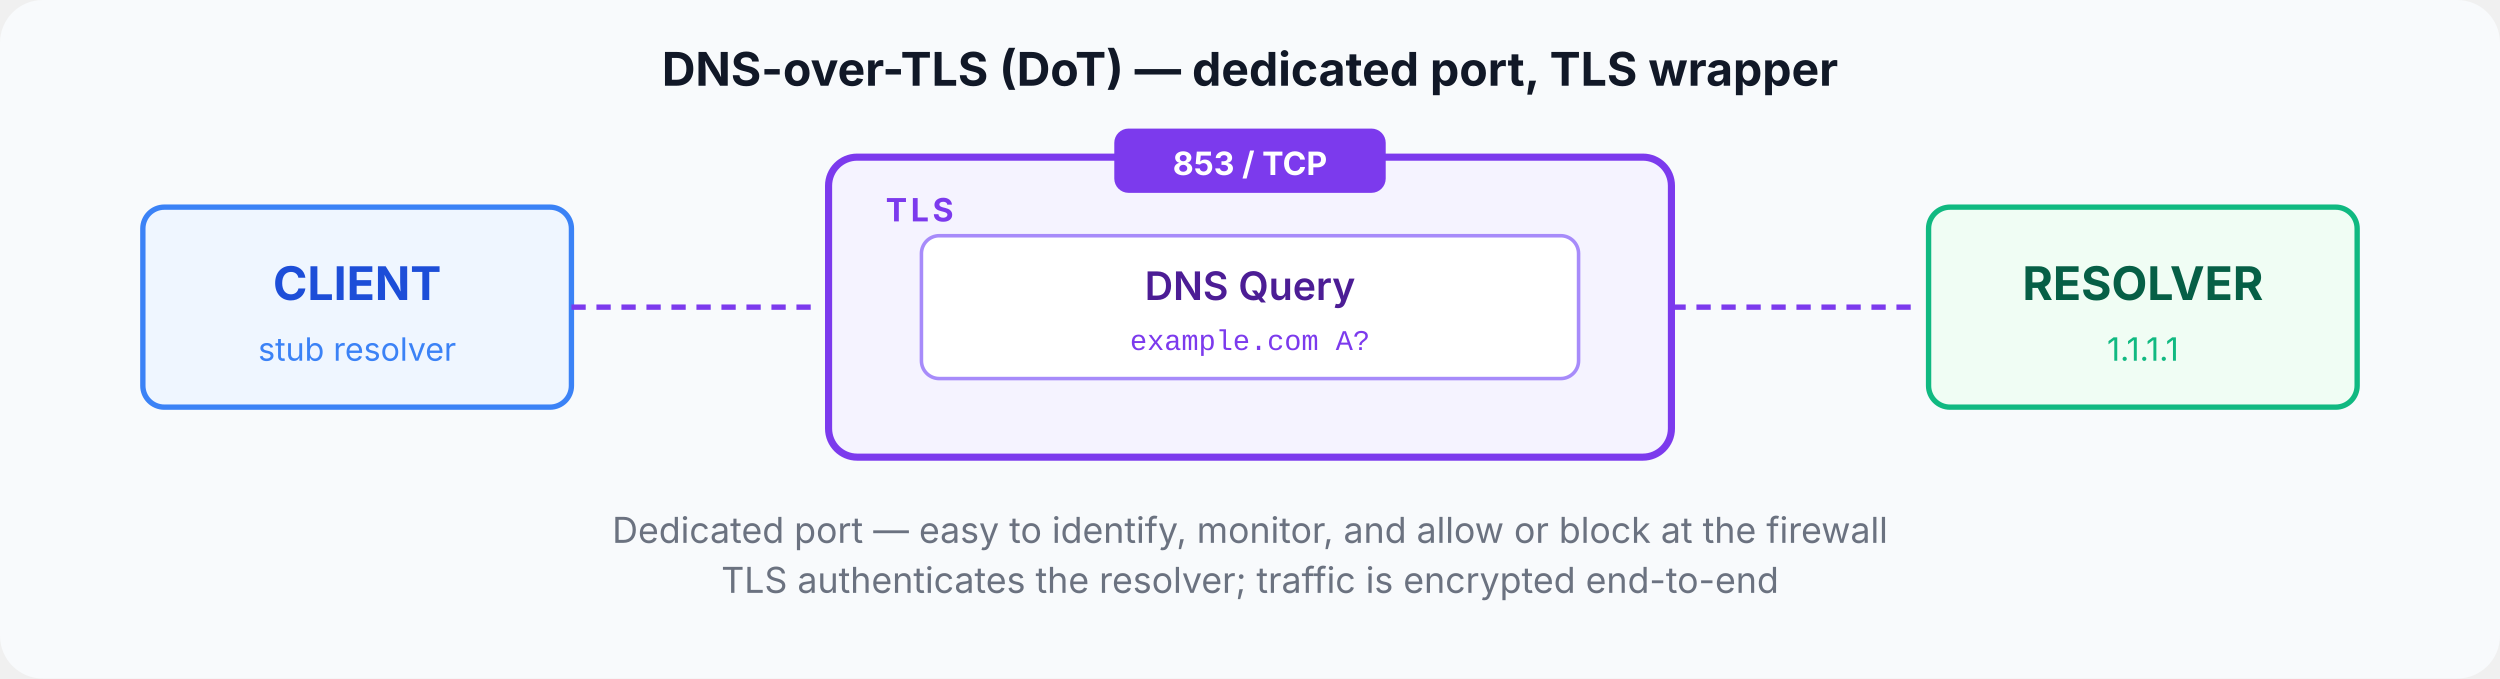
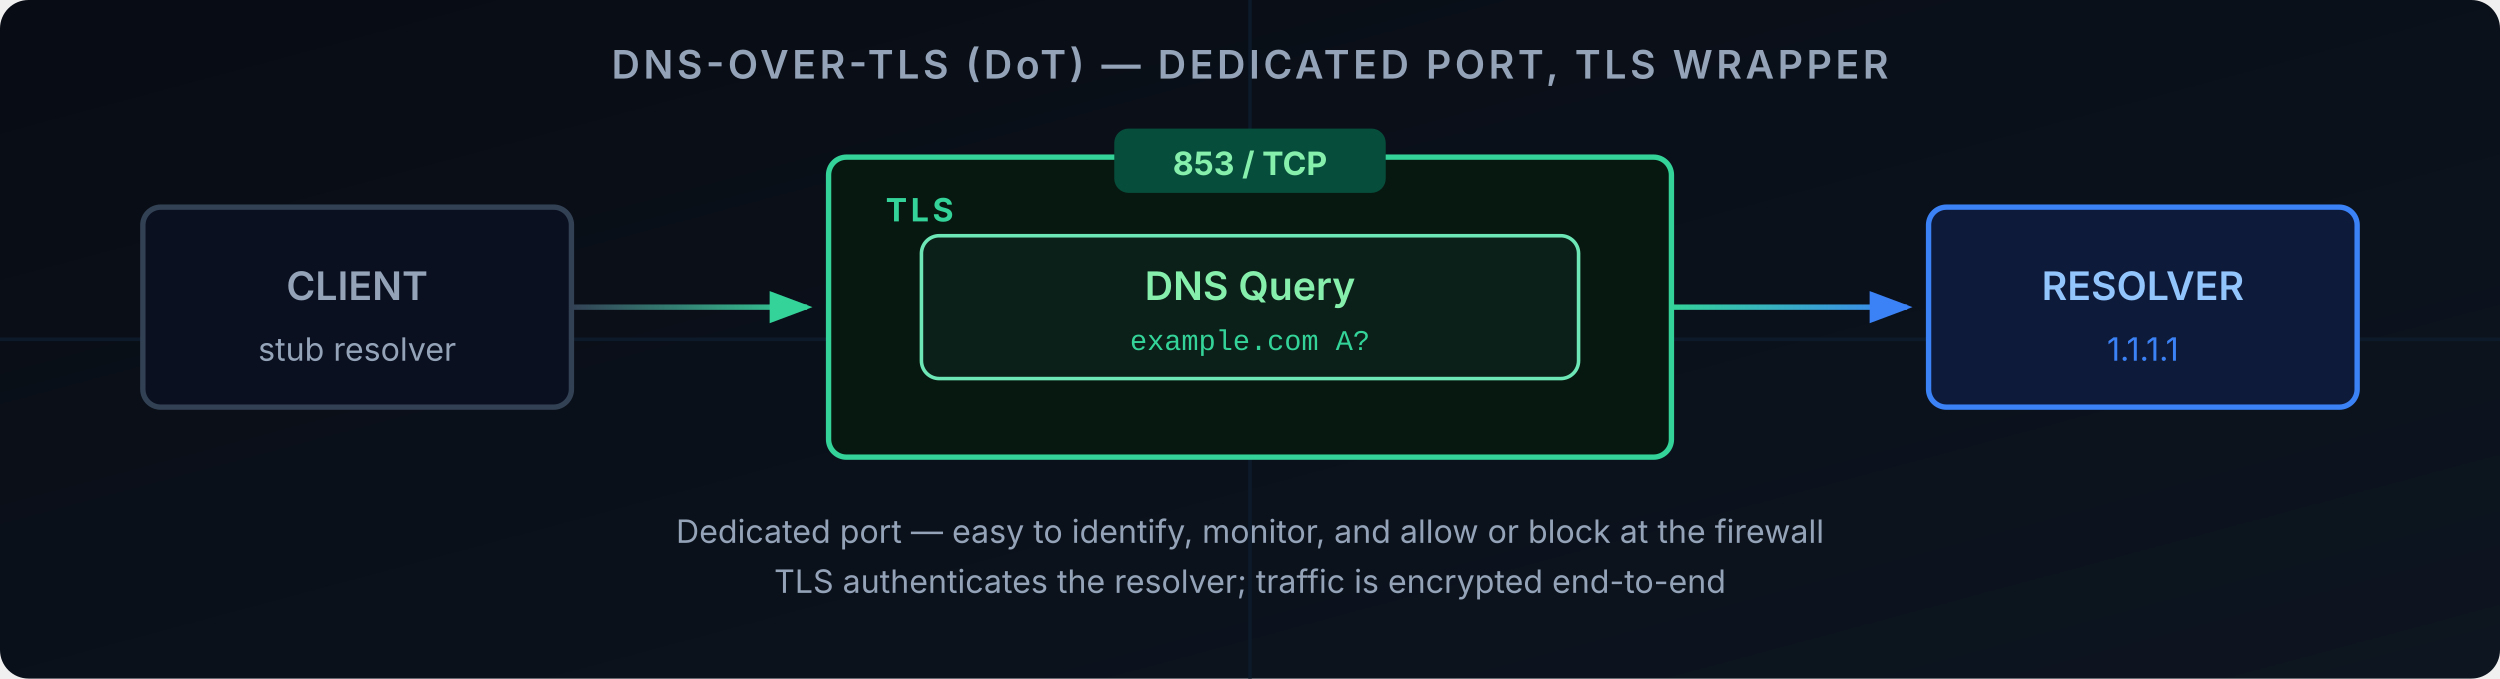
<svg xmlns="http://www.w3.org/2000/svg" viewBox="0 0 700 190" width="700" height="190" font-family="system-ui,-apple-system,BlinkMacSystemFont,'Segoe UI',sans-serif">
-   <rect width="700" height="190" fill="#f8fafc" rx="12" />
-   <text x="350" y="24" text-anchor="middle" font-size="13" font-weight="700" fill="#111827">DNS-over-TLS (DoT) — dedicated port, TLS wrapper</text>
-   <rect x="40" y="58" width="120" height="56" fill="#eff6ff" stroke="#3b82f6" stroke-width="1.5" rx="6" />
-   <text x="100" y="84" text-anchor="middle" font-size="13" font-weight="700" fill="#1d4ed8">CLIENT</text>
-   <text x="100" y="101" text-anchor="middle" font-size="9" fill="#3b82f6">stub resolver</text>
-   <line x1="160" y1="86" x2="228" y2="86" stroke="#7c3aed" stroke-width="1.5" stroke-dasharray="4,3" />
-   <rect x="232" y="44" width="236" height="84" fill="#f5f3ff" stroke="#7c3aed" stroke-width="2" rx="8" />
-   <rect x="312" y="36" width="76" height="18" fill="#7c3aed" rx="4" />
-   <text x="350" y="49" text-anchor="middle" font-size="9" font-weight="700" fill="white">853 / TCP</text>
-   <text x="248" y="62" font-size="9" font-weight="700" fill="#7c3aed" letter-spacing="1">TLS</text>
-   <rect x="258" y="66" width="184" height="40" fill="white" stroke="#a78bfa" stroke-width="1" rx="5" />
-   <text x="350" y="84" text-anchor="middle" font-size="11" font-weight="600" fill="#4c1d95">DNS Query</text>
-   <text x="350" y="98" text-anchor="middle" font-size="8" fill="#7c3aed" font-family="'Courier New',monospace">example.com A?</text>
-   <line x1="468" y1="86" x2="536" y2="86" stroke="#7c3aed" stroke-width="1.5" stroke-dasharray="4,3" />
-   <rect x="540" y="58" width="120" height="56" fill="#f0fdf4" stroke="#10b981" stroke-width="1.5" rx="6" />
-   <text x="600" y="84" text-anchor="middle" font-size="13" font-weight="700" fill="#065f46">RESOLVER</text>
-   <text x="600" y="101" text-anchor="middle" font-size="9" fill="#10b981">1.1.1.1</text>
-   <text x="350" y="152" text-anchor="middle" font-size="10" fill="#6b7280">Dedicated port — easy to identify, monitor, and allow or block at the firewall</text>
-   <text x="350" y="166" text-anchor="middle" font-size="10" fill="#6b7280">TLS authenticates the resolver; traffic is encrypted end-to-end</text>
+   <defs>
+     <linearGradient id="bg" x1="0" y1="0" x2="1" y2="1">
+       <stop offset="0%" stop-color="#080c14" />
+       <stop offset="100%" stop-color="#0d1520" />
+     </linearGradient>
+     <linearGradient id="arrowLeft" x1="160" y1="86" x2="228" y2="86" gradientUnits="userSpaceOnUse">
+       <stop offset="0%" stop-color="#334155" />
+       <stop offset="100%" stop-color="#34d399" />
+     </linearGradient>
+     <linearGradient id="arrowRight" x1="468" y1="86" x2="536" y2="86" gradientUnits="userSpaceOnUse">
+       <stop offset="0%" stop-color="#34d399" />
+       <stop offset="100%" stop-color="#3b82f6" />
+     </linearGradient>
+     <marker id="arrowheadLeft" markerWidth="8" markerHeight="6" refX="7" refY="3" orient="auto">
+       <path d="M0,0 L8,3 L0,6 Z" fill="#34d399" />
+     </marker>
+     <marker id="arrowheadRight" markerWidth="8" markerHeight="6" refX="7" refY="3" orient="auto">
+       <path d="M0,0 L8,3 L0,6 Z" fill="#3b82f6" />
+     </marker>
+   </defs>
+   <rect width="700" height="190" fill="url(#bg)" rx="8" />
+   <line x1="0" y1="95" x2="700" y2="95" stroke="#0d1a2a" stroke-width="1" />
+   <line x1="350" y1="0" x2="350" y2="190" stroke="#0d1a2a" stroke-width="1" />
+   <text x="350" y="22" text-anchor="middle" font-size="11" font-weight="600" fill="#94a3b8" letter-spacing="1">DNS-OVER-TLS (DoT) — DEDICATED PORT, TLS WRAPPER</text>
+   <rect x="40" y="58" width="120" height="56" fill="#0a1020" stroke="#334155" stroke-width="1.5" rx="5" />
+   <text x="100" y="84" text-anchor="middle" font-size="11" font-weight="600" fill="#94a3b8">CLIENT</text>
+   <text x="100" y="101" text-anchor="middle" font-size="9" fill="#94a3b8">stub resolver</text>
+   <line x1="160" y1="86" x2="226" y2="86" stroke="url(#arrowLeft)" stroke-width="1.5" marker-end="url(#arrowheadLeft)" />
+   <rect x="232" y="44" width="236" height="84" fill="#071810" stroke="#34d399" stroke-width="1.5" rx="5" />
+   <rect x="312" y="36" width="76" height="18" fill="#064e3b" rx="4" />
+   <text x="350" y="49" text-anchor="middle" font-size="9" font-weight="700" fill="#86efac">853 / TCP</text>
+   <text x="248" y="62" font-size="9" font-weight="700" fill="#34d399" letter-spacing="1">TLS</text>
+   <rect x="258" y="66" width="184" height="40" fill="#0a2018" stroke="#6ee7b7" stroke-width="1" rx="5" />
+   <text x="350" y="84" text-anchor="middle" font-size="11" font-weight="600" fill="#86efac">DNS Query</text>
+   <text x="350" y="98" text-anchor="middle" font-size="8" fill="#34d399" font-family="'Courier New',monospace">example.com A?</text>
+   <line x1="468" y1="86" x2="534" y2="86" stroke="url(#arrowRight)" stroke-width="1.5" marker-end="url(#arrowheadRight)" />
+   <rect x="540" y="58" width="120" height="56" fill="#0e1a3a" stroke="#3b82f6" stroke-width="1.5" rx="5" />
+   <text x="600" y="84" text-anchor="middle" font-size="11" font-weight="600" fill="#93c5fd">RESOLVER</text>
+   <text x="600" y="101" text-anchor="middle" font-size="9" fill="#3b82f6">1.1.1.1</text>
+   <text x="350" y="152" text-anchor="middle" font-size="9" fill="#94a3b8">Dedicated port — easy to identify, monitor, and allow or block at the firewall</text>
+   <text x="350" y="166" text-anchor="middle" font-size="9" fill="#94a3b8">TLS authenticates the resolver; traffic is encrypted end-to-end</text>
</svg>
